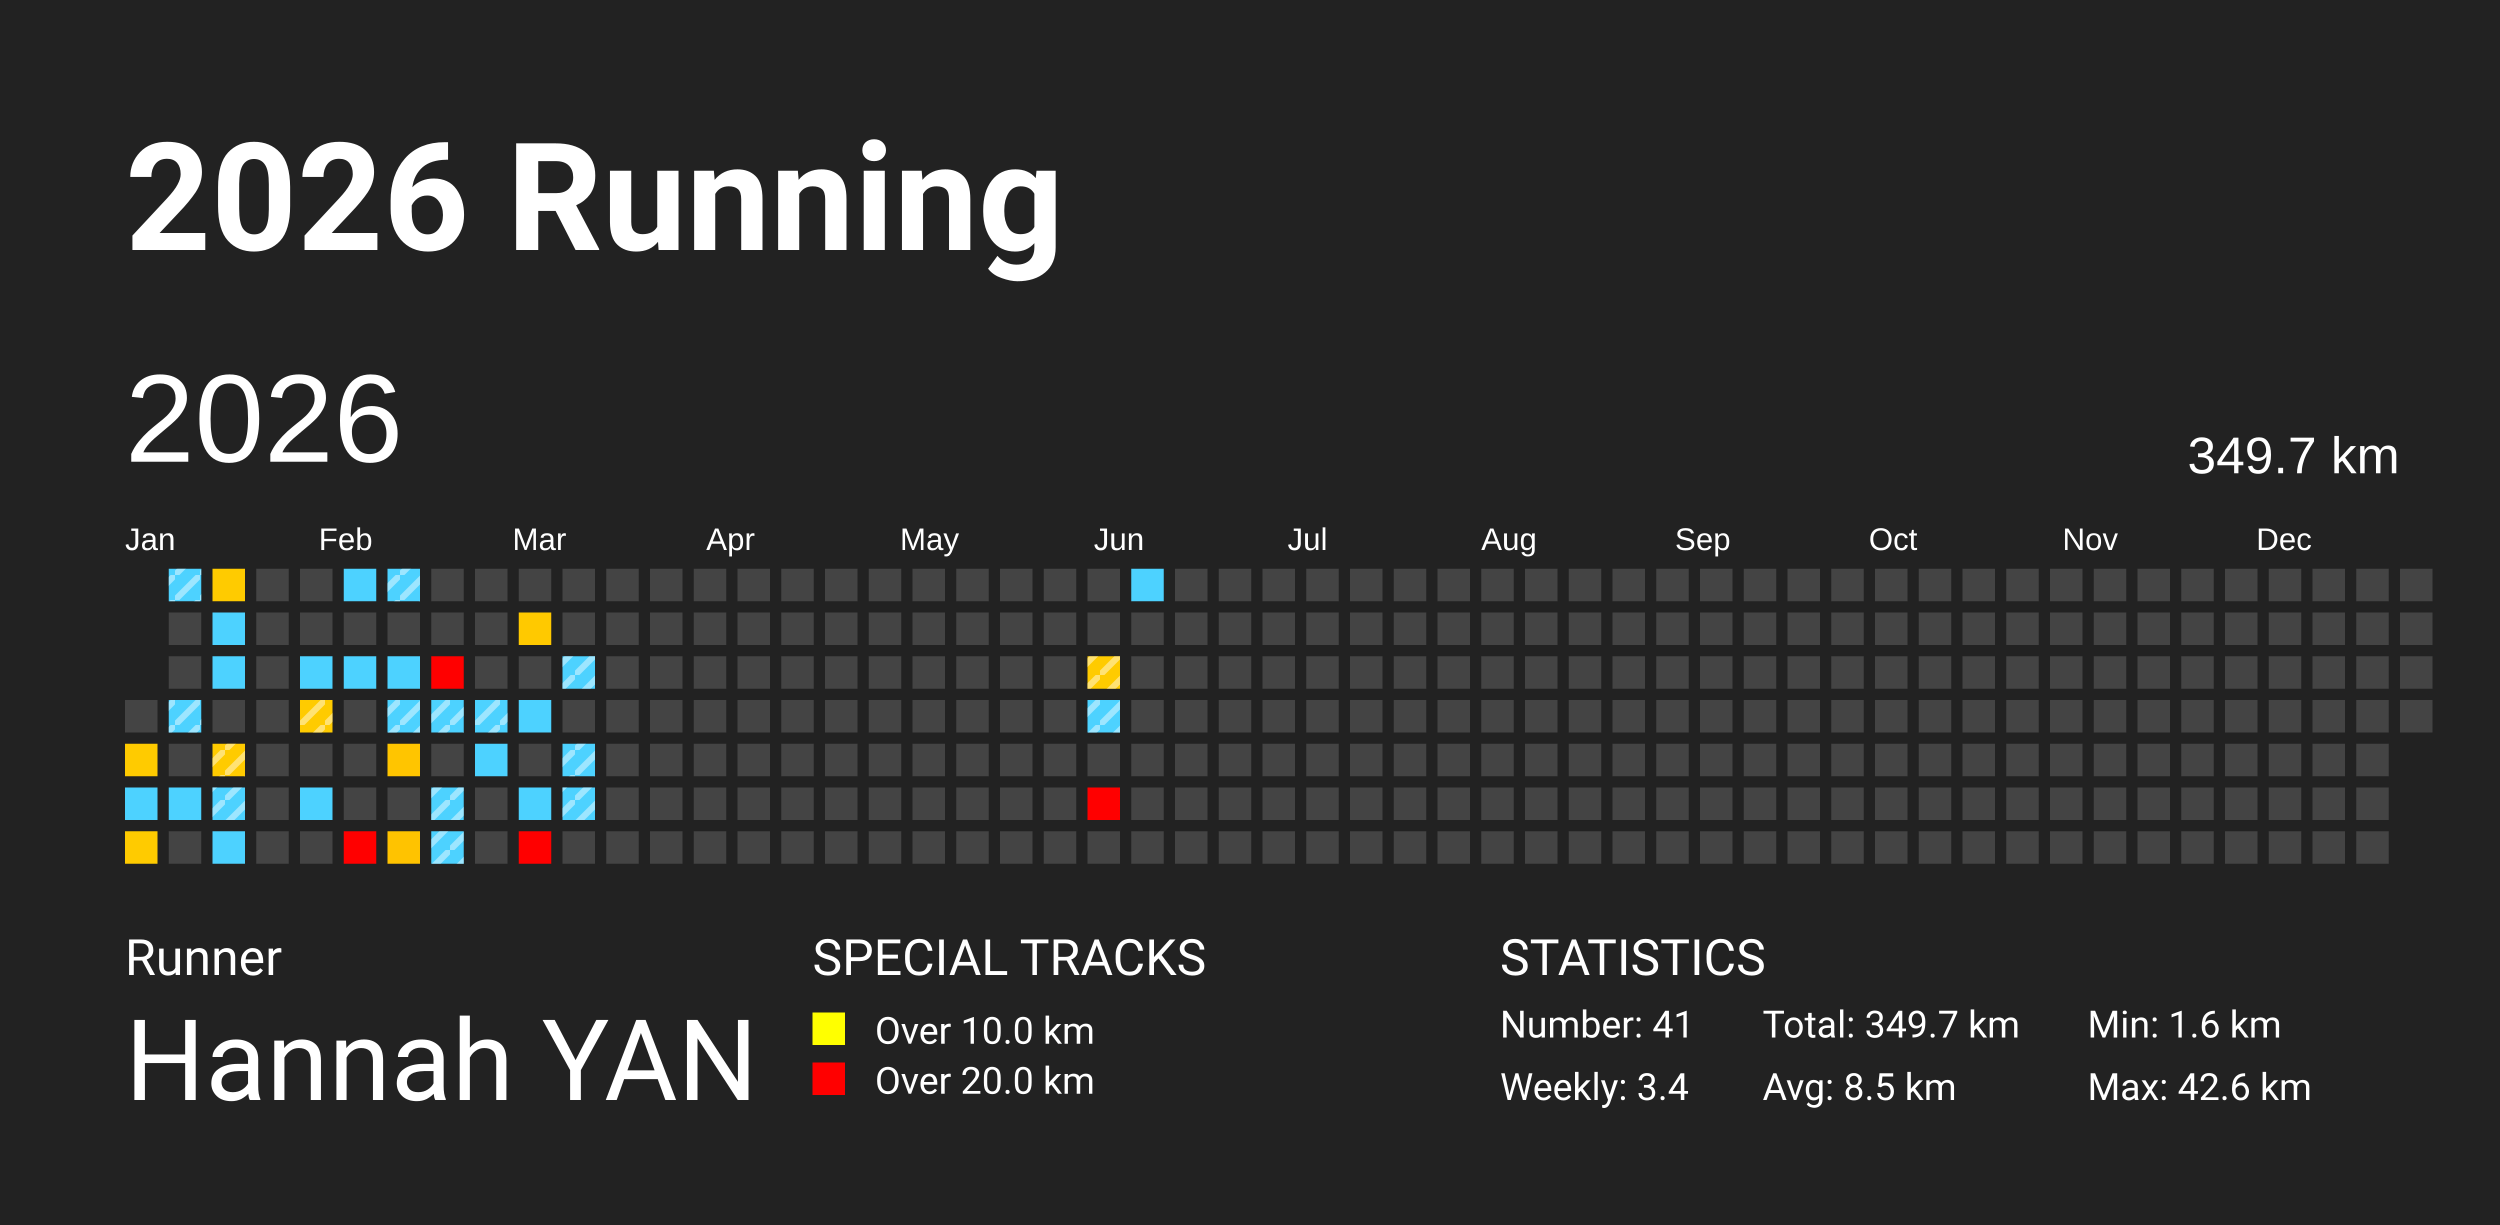
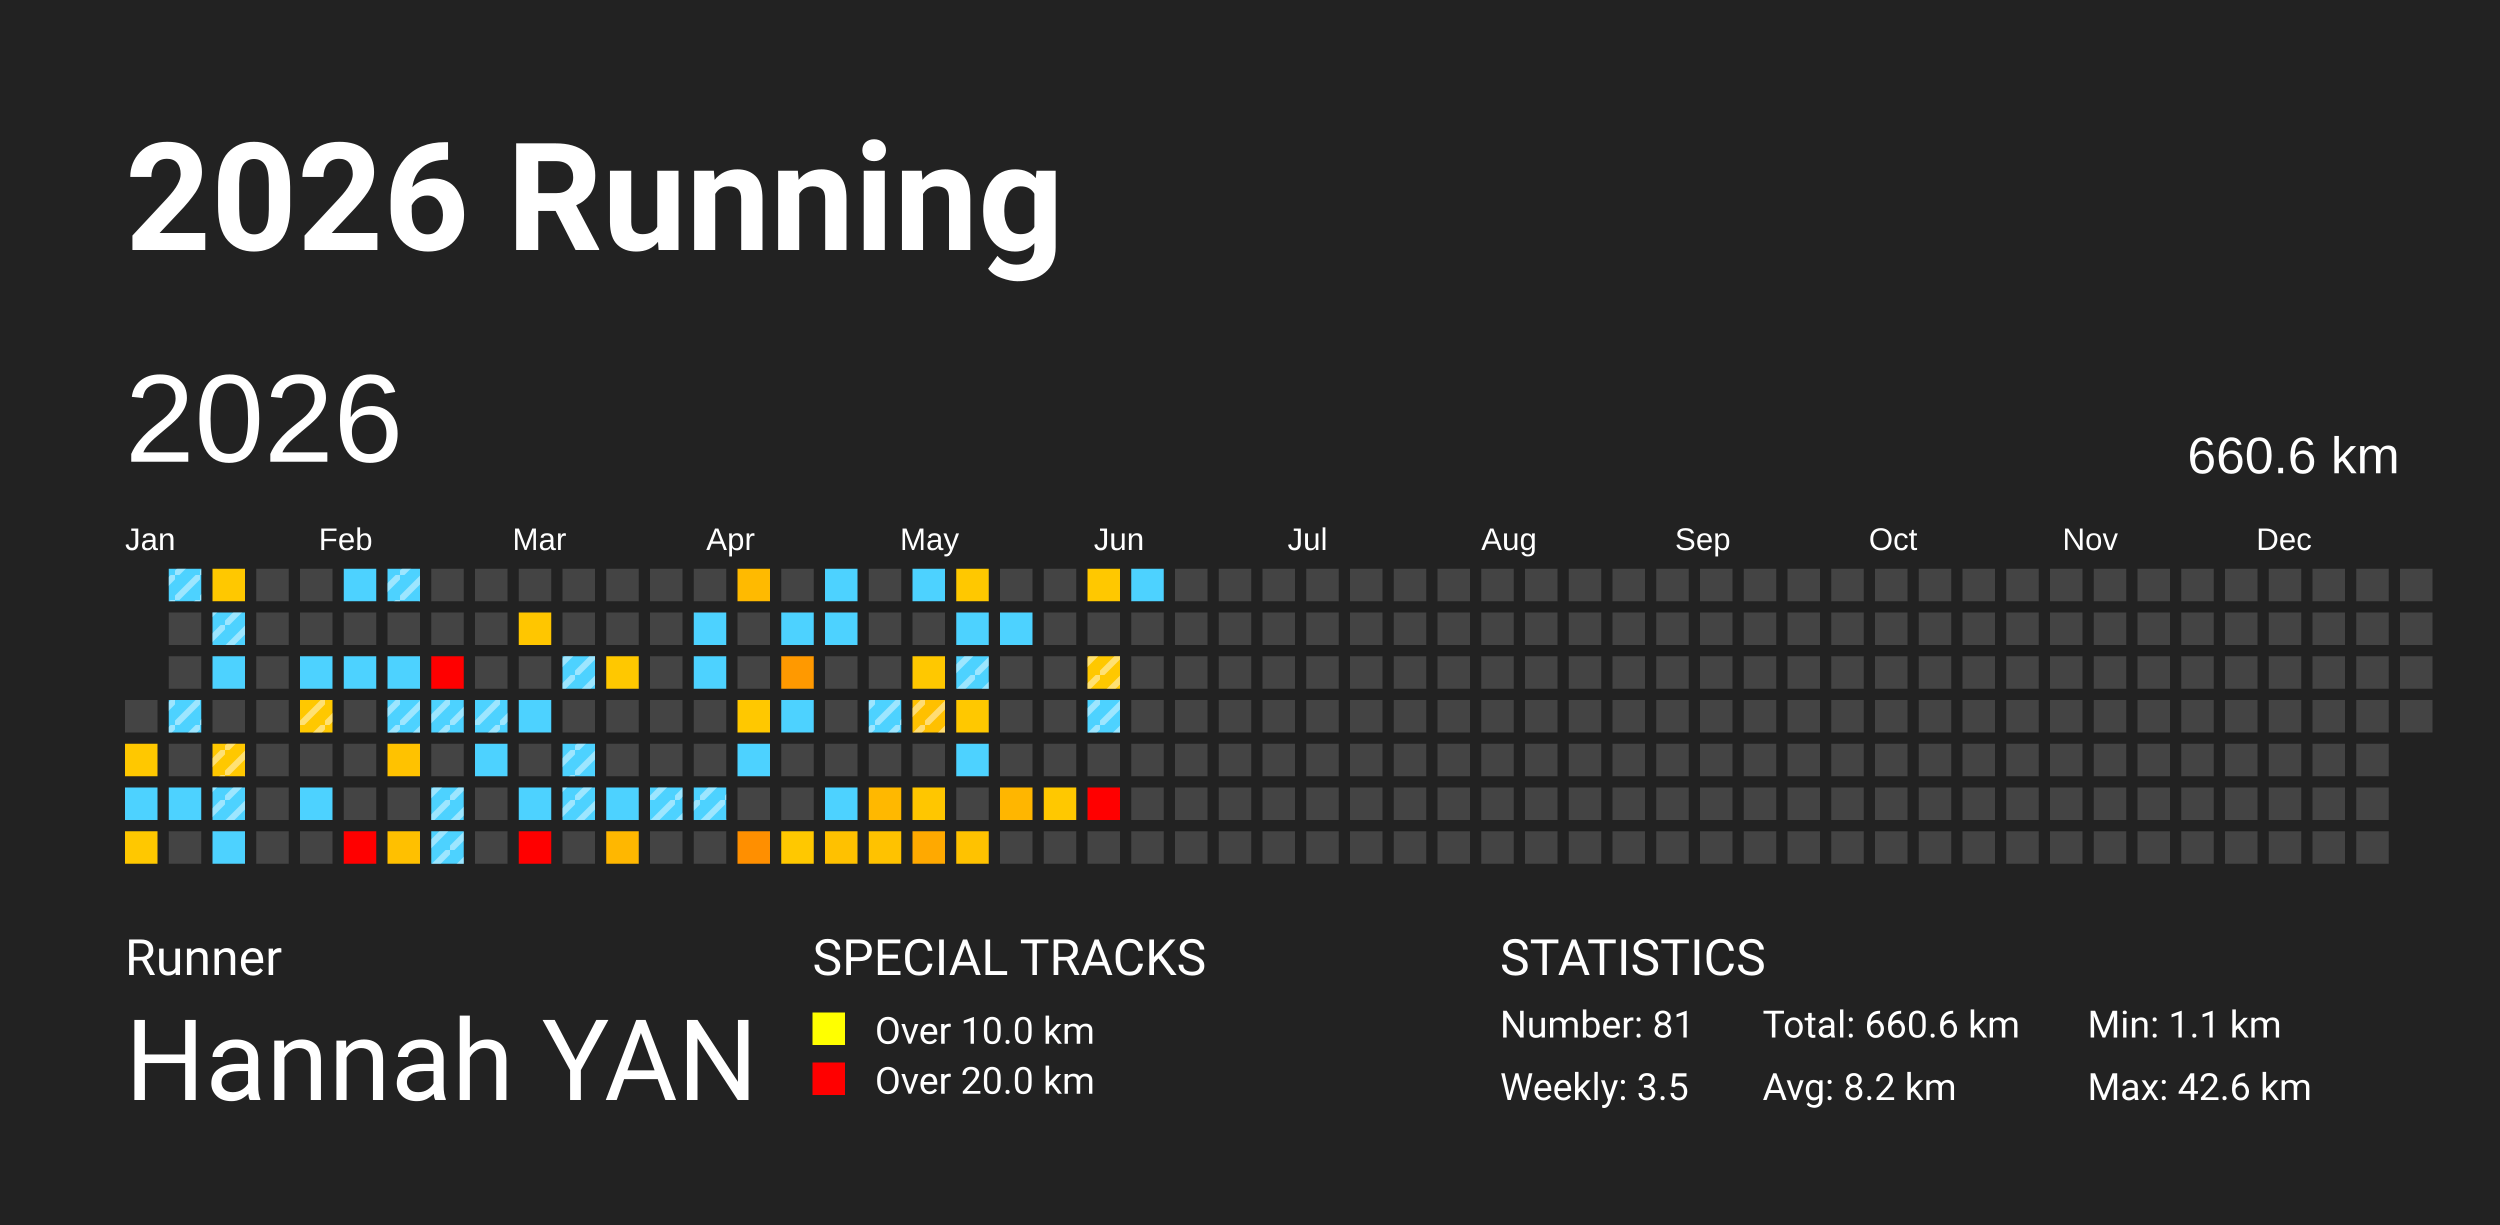
<svg xmlns="http://www.w3.org/2000/svg" baseProfile="full" height="98mm" version="1.1" viewBox="0,0,200,98" width="200mm">
  <defs>
    <pattern height="2" id="indoor-stripe" patternUnits="userSpaceOnUse" width="2">
      <line stroke="white" stroke-opacity="0.45" stroke-width="0.5" x1="0" x2="2" y1="2" y2="0" />
    </pattern>
  </defs>
  <rect fill="#222222" height="98" width="200" x="0" y="0" />
  <text fill="#FFFFFF" style="font-size:12px; font-family:-apple-system, BlinkMacSystemFont, 'Segoe UI', Roboto, 'Helvetica Neue', Arial, sans-serif; font-weight:bold;" x="10" y="20">2026 Running</text>
  <text fill="#FFFFFF" style="font-size:4px; font-family:-apple-system, BlinkMacSystemFont, 'Segoe UI', Roboto, 'Helvetica Neue', Arial, sans-serif;" x="10" y="78">Runner</text>
  <text fill="#FFFFFF" style="font-size:9px; font-family:-apple-system, BlinkMacSystemFont, 'Segoe UI', Roboto, 'Helvetica Neue', Arial, sans-serif;" x="10" y="88">Hannah YAN</text>
  <text fill="#FFFFFF" style="font-size:4px; font-family:-apple-system, BlinkMacSystemFont, 'Segoe UI', Roboto, 'Helvetica Neue', Arial, sans-serif;" x="65" y="78">SPECIAL TRACKS</text>
  <rect fill="yellow" height="2.6" width="2.6" x="65" y="81" />
  <text fill="#FFFFFF" style="font-size:3px; font-family:-apple-system, BlinkMacSystemFont, 'Segoe UI', Roboto, 'Helvetica Neue', Arial, sans-serif;" x="70" y="83.5">Over 10.0 km</text>
  <rect fill="red" height="2.6" width="2.6" x="65" y="85" />
  <text fill="#FFFFFF" style="font-size:3px; font-family:-apple-system, BlinkMacSystemFont, 'Segoe UI', Roboto, 'Helvetica Neue', Arial, sans-serif;" x="70" y="87.5">Over 20.0 km</text>
  <text fill="#FFFFFF" style="font-size:4px; font-family:-apple-system, BlinkMacSystemFont, 'Segoe UI', Roboto, 'Helvetica Neue', Arial, sans-serif;" x="120" y="78">STATISTICS</text>
-   <text fill="#FFFFFF" style="font-size:3px; font-family:-apple-system, BlinkMacSystemFont, 'Segoe UI', Roboto, 'Helvetica Neue', Arial, sans-serif;" x="120" y="83">Number: 41</text>
-   <text fill="#FFFFFF" style="font-size:3px; font-family:-apple-system, BlinkMacSystemFont, 'Segoe UI', Roboto, 'Helvetica Neue', Arial, sans-serif;" x="120" y="88">Weekly: 3.4</text>
-   <text fill="#FFFFFF" style="font-size:3px; font-family:-apple-system, BlinkMacSystemFont, 'Segoe UI', Roboto, 'Helvetica Neue', Arial, sans-serif;" x="141" y="83">Total: 349.7 km</text>
-   <text fill="#FFFFFF" style="font-size:3px; font-family:-apple-system, BlinkMacSystemFont, 'Segoe UI', Roboto, 'Helvetica Neue', Arial, sans-serif;" x="141" y="88">Avg: 8.5 km</text>
-   <text fill="#FFFFFF" style="font-size:3px; font-family:-apple-system, BlinkMacSystemFont, 'Segoe UI', Roboto, 'Helvetica Neue', Arial, sans-serif;" x="167" y="83">Min: 1.6 km</text>
+   <text fill="#FFFFFF" style="font-size:3px; font-family:-apple-system, BlinkMacSystemFont, 'Segoe UI', Roboto, 'Helvetica Neue', Arial, sans-serif;" x="120" y="83">Number: 81</text>
+   <text fill="#FFFFFF" style="font-size:3px; font-family:-apple-system, BlinkMacSystemFont, 'Segoe UI', Roboto, 'Helvetica Neue', Arial, sans-serif;" x="120" y="88">Weekly: 3.5</text>
+   <text fill="#FFFFFF" style="font-size:3px; font-family:-apple-system, BlinkMacSystemFont, 'Segoe UI', Roboto, 'Helvetica Neue', Arial, sans-serif;" x="141" y="83">Total: 660.6 km</text>
+   <text fill="#FFFFFF" style="font-size:3px; font-family:-apple-system, BlinkMacSystemFont, 'Segoe UI', Roboto, 'Helvetica Neue', Arial, sans-serif;" x="141" y="88">Avg: 8.2 km</text>
+   <text fill="#FFFFFF" style="font-size:3px; font-family:-apple-system, BlinkMacSystemFont, 'Segoe UI', Roboto, 'Helvetica Neue', Arial, sans-serif;" x="167" y="83">Min: 1.1 km</text>
  <text fill="#FFFFFF" style="font-size:3px; font-family:-apple-system, BlinkMacSystemFont, 'Segoe UI', Roboto, 'Helvetica Neue', Arial, sans-serif;" x="167" y="88">Max: 42.6 km</text>
  <text dominant-baseline="hanging" fill="#FFFFFF" style="font-size:10.0px; font-family:Arial;" x="10" y="30">2026</text>
-   <text dominant-baseline="hanging" fill="#FFFFFF" style="font-size:4.125px; font-family:Arial;" x="175" y="35">349.7 km</text>
+   <text dominant-baseline="hanging" fill="#FFFFFF" style="font-size:4.125px; font-family:Arial;" x="175" y="35">660.6 km</text>
  <text fill="#FFFFFF" style="font-size:2.5px; font-family:Arial" x="10.0" y="44">Jan</text>
  <text fill="#FFFFFF" style="font-size:2.5px; font-family:Arial" x="25.5" y="44">Feb</text>
  <text fill="#FFFFFF" style="font-size:2.5px; font-family:Arial" x="41.0" y="44">Mar</text>
  <text fill="#FFFFFF" style="font-size:2.5px; font-family:Arial" x="56.5" y="44">Apr</text>
  <text fill="#FFFFFF" style="font-size:2.5px; font-family:Arial" x="72.0" y="44">May</text>
  <text fill="#FFFFFF" style="font-size:2.5px; font-family:Arial" x="87.5" y="44">Jun</text>
  <text fill="#FFFFFF" style="font-size:2.5px; font-family:Arial" x="103.0" y="44">Jul</text>
  <text fill="#FFFFFF" style="font-size:2.5px; font-family:Arial" x="118.5" y="44">Aug</text>
  <text fill="#FFFFFF" style="font-size:2.5px; font-family:Arial" x="134.0" y="44">Sep</text>
  <text fill="#FFFFFF" style="font-size:2.5px; font-family:Arial" x="149.5" y="44">Oct</text>
  <text fill="#FFFFFF" style="font-size:2.5px; font-family:Arial" x="165.0" y="44">Nov</text>
  <text fill="#FFFFFF" style="font-size:2.5px; font-family:Arial" x="180.5" y="44">Dec</text>
  <rect fill="#444444" height="2.6" width="2.6" x="10.0" y="56.0" />
-   <rect fill="#ffcb00" height="2.6" width="2.6" x="10.0" y="59.5" />
+   <rect fill="#ffc800" height="2.6" width="2.6" x="10.0" y="59.5" />
  <rect fill="#4dd2ff" height="2.6" width="2.6" x="10.0" y="63.0" />
-   <rect fill="#ffcb00" height="2.6" width="2.6" x="10.0" y="66.5" />
+   <rect fill="#ffc800" height="2.6" width="2.6" x="10.0" y="66.5" />
  <rect fill="#4dd2ff" height="2.6" width="2.6" x="13.5" y="45.5" />
  <rect fill="url(#indoor-stripe)" height="2.6" style="pointer-events: none;" width="2.6" x="13.5" y="45.5" />
  <rect fill="#444444" height="2.6" width="2.6" x="13.5" y="49.0" />
  <rect fill="#444444" height="2.6" width="2.6" x="13.5" y="52.5" />
  <rect fill="#4dd2ff" height="2.6" width="2.6" x="13.5" y="56.0" />
  <rect fill="url(#indoor-stripe)" height="2.6" style="pointer-events: none;" width="2.6" x="13.5" y="56.0" />
  <rect fill="#444444" height="2.6" width="2.6" x="13.5" y="59.5" />
  <rect fill="#4dd2ff" height="2.6" width="2.6" x="13.5" y="63.0" />
  <rect fill="#444444" height="2.6" width="2.6" x="13.5" y="66.5" />
-   <rect fill="#ffcb00" height="2.6" width="2.6" x="17.0" y="45.5" />
+   <rect fill="#ffc800" height="2.6" width="2.6" x="17.0" y="45.5" />
  <rect fill="#4dd2ff" height="2.6" width="2.6" x="17.0" y="49.0" />
+   <rect fill="url(#indoor-stripe)" height="2.6" style="pointer-events: none;" width="2.6" x="17.0" y="49.0" />
  <rect fill="#4dd2ff" height="2.6" width="2.6" x="17.0" y="52.5" />
  <rect fill="#444444" height="2.6" width="2.6" x="17.0" y="56.0" />
-   <rect fill="#ffcb00" height="2.6" width="2.6" x="17.0" y="59.5" />
+   <rect fill="#ffc800" height="2.6" width="2.6" x="17.0" y="59.5" />
  <rect fill="url(#indoor-stripe)" height="2.6" style="pointer-events: none;" width="2.6" x="17.0" y="59.5" />
  <rect fill="#4dd2ff" height="2.6" width="2.6" x="17.0" y="63.0" />
  <rect fill="url(#indoor-stripe)" height="2.6" style="pointer-events: none;" width="2.6" x="17.0" y="63.0" />
  <rect fill="#4dd2ff" height="2.6" width="2.6" x="17.0" y="66.5" />
  <rect fill="#444444" height="2.6" width="2.6" x="20.5" y="45.5" />
  <rect fill="#444444" height="2.6" width="2.6" x="20.5" y="49.0" />
  <rect fill="#444444" height="2.6" width="2.6" x="20.5" y="52.5" />
  <rect fill="#444444" height="2.6" width="2.6" x="20.5" y="56.0" />
  <rect fill="#444444" height="2.6" width="2.6" x="20.5" y="59.5" />
  <rect fill="#444444" height="2.6" width="2.6" x="20.5" y="63.0" />
  <rect fill="#444444" height="2.6" width="2.6" x="20.5" y="66.5" />
  <rect fill="#444444" height="2.6" width="2.6" x="24.0" y="45.5" />
  <rect fill="#444444" height="2.6" width="2.6" x="24.0" y="49.0" />
  <rect fill="#4dd2ff" height="2.6" width="2.6" x="24.0" y="52.5" />
-   <rect fill="#ffcb00" height="2.6" width="2.6" x="24.0" y="56.0" />
+   <rect fill="#ffc800" height="2.6" width="2.6" x="24.0" y="56.0" />
  <rect fill="url(#indoor-stripe)" height="2.6" style="pointer-events: none;" width="2.6" x="24.0" y="56.0" />
  <rect fill="#444444" height="2.6" width="2.6" x="24.0" y="59.5" />
  <rect fill="#4dd2ff" height="2.6" width="2.6" x="24.0" y="63.0" />
  <rect fill="#444444" height="2.6" width="2.6" x="24.0" y="66.5" />
  <rect fill="#4dd2ff" height="2.6" width="2.6" x="27.5" y="45.5" />
  <rect fill="#444444" height="2.6" width="2.6" x="27.5" y="49.0" />
  <rect fill="#4dd2ff" height="2.6" width="2.6" x="27.5" y="52.5" />
  <rect fill="#444444" height="2.6" width="2.6" x="27.5" y="56.0" />
  <rect fill="#444444" height="2.6" width="2.6" x="27.5" y="59.5" />
  <rect fill="#444444" height="2.6" width="2.6" x="27.5" y="63.0" />
  <rect fill="red" height="2.6" width="2.6" x="27.5" y="66.5" />
  <rect fill="#4dd2ff" height="2.6" width="2.6" x="31.0" y="45.5" />
  <rect fill="url(#indoor-stripe)" height="2.6" style="pointer-events: none;" width="2.6" x="31.0" y="45.5" />
  <rect fill="#444444" height="2.6" width="2.6" x="31.0" y="49.0" />
  <rect fill="#4dd2ff" height="2.6" width="2.6" x="31.0" y="52.5" />
  <rect fill="#4dd2ff" height="2.6" width="2.6" x="31.0" y="56.0" />
  <rect fill="url(#indoor-stripe)" height="2.6" style="pointer-events: none;" width="2.6" x="31.0" y="56.0" />
-   <rect fill="#ffc500" height="2.6" width="2.6" x="31.0" y="59.5" />
+   <rect fill="#ffc200" height="2.6" width="2.6" x="31.0" y="59.5" />
  <rect fill="#444444" height="2.6" width="2.6" x="31.0" y="63.0" />
-   <rect fill="#ffc300" height="2.6" width="2.6" x="31.0" y="66.5" />
+   <rect fill="#ffc000" height="2.6" width="2.6" x="31.0" y="66.5" />
  <rect fill="#444444" height="2.6" width="2.6" x="34.5" y="45.5" />
  <rect fill="#444444" height="2.6" width="2.6" x="34.5" y="49.0" />
  <rect fill="red" height="2.6" width="2.6" x="34.5" y="52.5" />
  <rect fill="#4dd2ff" height="2.6" width="2.6" x="34.5" y="56.0" />
  <rect fill="url(#indoor-stripe)" height="2.6" style="pointer-events: none;" width="2.6" x="34.5" y="56.0" />
  <rect fill="#444444" height="2.6" width="2.6" x="34.5" y="59.5" />
  <rect fill="#4dd2ff" height="2.6" width="2.6" x="34.5" y="63.0" />
  <rect fill="url(#indoor-stripe)" height="2.6" style="pointer-events: none;" width="2.6" x="34.5" y="63.0" />
  <rect fill="#4dd2ff" height="2.6" width="2.6" x="34.5" y="66.5" />
  <rect fill="url(#indoor-stripe)" height="2.6" style="pointer-events: none;" width="2.6" x="34.5" y="66.5" />
  <rect fill="#444444" height="2.6" width="2.6" x="38.0" y="45.5" />
  <rect fill="#444444" height="2.6" width="2.6" x="38.0" y="49.0" />
  <rect fill="#444444" height="2.6" width="2.6" x="38.0" y="52.5" />
  <rect fill="#4dd2ff" height="2.6" width="2.6" x="38.0" y="56.0" />
  <rect fill="url(#indoor-stripe)" height="2.6" style="pointer-events: none;" width="2.6" x="38.0" y="56.0" />
  <rect fill="#4dd2ff" height="2.6" width="2.6" x="38.0" y="59.5" />
  <rect fill="#444444" height="2.6" width="2.6" x="38.0" y="63.0" />
  <rect fill="#444444" height="2.6" width="2.6" x="38.0" y="66.5" />
  <rect fill="#444444" height="2.6" width="2.6" x="41.5" y="45.5" />
-   <rect fill="#ffc900" height="2.6" width="2.6" x="41.5" y="49.0" />
+   <rect fill="#ffc600" height="2.6" width="2.6" x="41.5" y="49.0" />
  <rect fill="#444444" height="2.6" width="2.6" x="41.5" y="52.5" />
  <rect fill="#4dd2ff" height="2.6" width="2.6" x="41.5" y="56.0" />
  <rect fill="#444444" height="2.6" width="2.6" x="41.5" y="59.5" />
  <rect fill="#4dd2ff" height="2.6" width="2.6" x="41.5" y="63.0" />
  <rect fill="red" height="2.6" width="2.6" x="41.5" y="66.5" />
  <rect fill="#444444" height="2.6" width="2.6" x="45.0" y="45.5" />
  <rect fill="#444444" height="2.6" width="2.6" x="45.0" y="49.0" />
  <rect fill="#4dd2ff" height="2.6" width="2.6" x="45.0" y="52.5" />
  <rect fill="url(#indoor-stripe)" height="2.6" style="pointer-events: none;" width="2.6" x="45.0" y="52.5" />
  <rect fill="#444444" height="2.6" width="2.6" x="45.0" y="56.0" />
  <rect fill="#4dd2ff" height="2.6" width="2.6" x="45.0" y="59.5" />
  <rect fill="url(#indoor-stripe)" height="2.6" style="pointer-events: none;" width="2.6" x="45.0" y="59.5" />
  <rect fill="#4dd2ff" height="2.6" width="2.6" x="45.0" y="63.0" />
  <rect fill="url(#indoor-stripe)" height="2.6" style="pointer-events: none;" width="2.6" x="45.0" y="63.0" />
  <rect fill="#444444" height="2.6" width="2.6" x="45.0" y="66.5" />
  <rect fill="#444444" height="2.6" width="2.6" x="48.5" y="45.5" />
  <rect fill="#444444" height="2.6" width="2.6" x="48.5" y="49.0" />
-   <rect fill="#444444" height="2.6" width="2.6" x="48.5" y="52.5" />
+   <rect fill="#ffc800" height="2.6" width="2.6" x="48.5" y="52.5" />
  <rect fill="#444444" height="2.6" width="2.6" x="48.5" y="56.0" />
  <rect fill="#444444" height="2.6" width="2.6" x="48.5" y="59.5" />
-   <rect fill="#444444" height="2.6" width="2.6" x="48.5" y="63.0" />
-   <rect fill="#444444" height="2.6" width="2.6" x="48.5" y="66.5" />
+   <rect fill="#4dd2ff" height="2.6" width="2.6" x="48.5" y="63.0" />
+   <rect fill="#ffb700" height="2.6" width="2.6" x="48.5" y="66.5" />
  <rect fill="#444444" height="2.6" width="2.6" x="52.0" y="45.5" />
  <rect fill="#444444" height="2.6" width="2.6" x="52.0" y="49.0" />
  <rect fill="#444444" height="2.6" width="2.6" x="52.0" y="52.5" />
  <rect fill="#444444" height="2.6" width="2.6" x="52.0" y="56.0" />
  <rect fill="#444444" height="2.6" width="2.6" x="52.0" y="59.5" />
-   <rect fill="#444444" height="2.6" width="2.6" x="52.0" y="63.0" />
+   <rect fill="#4dd2ff" height="2.6" width="2.6" x="52.0" y="63.0" />
+   <rect fill="url(#indoor-stripe)" height="2.6" style="pointer-events: none;" width="2.6" x="52.0" y="63.0" />
  <rect fill="#444444" height="2.6" width="2.6" x="52.0" y="66.5" />
  <rect fill="#444444" height="2.6" width="2.6" x="55.5" y="45.5" />
-   <rect fill="#444444" height="2.6" width="2.6" x="55.5" y="49.0" />
-   <rect fill="#444444" height="2.6" width="2.6" x="55.5" y="52.5" />
+   <rect fill="#4dd2ff" height="2.6" width="2.6" x="55.5" y="49.0" />
+   <rect fill="#4dd2ff" height="2.6" width="2.6" x="55.5" y="52.5" />
  <rect fill="#444444" height="2.6" width="2.6" x="55.5" y="56.0" />
  <rect fill="#444444" height="2.6" width="2.6" x="55.5" y="59.5" />
-   <rect fill="#444444" height="2.6" width="2.6" x="55.5" y="63.0" />
+   <rect fill="#4dd2ff" height="2.6" width="2.6" x="55.5" y="63.0" />
+   <rect fill="url(#indoor-stripe)" height="2.6" style="pointer-events: none;" width="2.6" x="55.5" y="63.0" />
  <rect fill="#444444" height="2.6" width="2.6" x="55.5" y="66.5" />
-   <rect fill="#444444" height="2.6" width="2.6" x="59.0" y="45.5" />
+   <rect fill="#ffba00" height="2.6" width="2.6" x="59.0" y="45.5" />
  <rect fill="#444444" height="2.6" width="2.6" x="59.0" y="49.0" />
  <rect fill="#444444" height="2.6" width="2.6" x="59.0" y="52.5" />
-   <rect fill="#444444" height="2.6" width="2.6" x="59.0" y="56.0" />
-   <rect fill="#444444" height="2.6" width="2.6" x="59.0" y="59.5" />
+   <rect fill="#ffc800" height="2.6" width="2.6" x="59.0" y="56.0" />
+   <rect fill="#4dd2ff" height="2.6" width="2.6" x="59.0" y="59.5" />
  <rect fill="#444444" height="2.6" width="2.6" x="59.0" y="63.0" />
-   <rect fill="#444444" height="2.6" width="2.6" x="59.0" y="66.5" />
+   <rect fill="#ff8f00" height="2.6" width="2.6" x="59.0" y="66.5" />
  <rect fill="#444444" height="2.6" width="2.6" x="62.5" y="45.5" />
-   <rect fill="#444444" height="2.6" width="2.6" x="62.5" y="49.0" />
-   <rect fill="#444444" height="2.6" width="2.6" x="62.5" y="52.5" />
-   <rect fill="#444444" height="2.6" width="2.6" x="62.5" y="56.0" />
+   <rect fill="#4dd2ff" height="2.6" width="2.6" x="62.5" y="49.0" />
+   <rect fill="#ff9900" height="2.6" width="2.6" x="62.5" y="52.5" />
+   <rect fill="#4dd2ff" height="2.6" width="2.6" x="62.5" y="56.0" />
  <rect fill="#444444" height="2.6" width="2.6" x="62.5" y="59.5" />
  <rect fill="#444444" height="2.6" width="2.6" x="62.5" y="63.0" />
-   <rect fill="#444444" height="2.6" width="2.6" x="62.5" y="66.5" />
-   <rect fill="#444444" height="2.6" width="2.6" x="66.0" y="45.5" />
-   <rect fill="#444444" height="2.6" width="2.6" x="66.0" y="49.0" />
+   <rect fill="#ffc800" height="2.6" width="2.6" x="62.5" y="66.5" />
+   <rect fill="#4dd2ff" height="2.6" width="2.6" x="66.0" y="45.5" />
+   <rect fill="#4dd2ff" height="2.6" width="2.6" x="66.0" y="49.0" />
  <rect fill="#444444" height="2.6" width="2.6" x="66.0" y="52.5" />
  <rect fill="#444444" height="2.6" width="2.6" x="66.0" y="56.0" />
  <rect fill="#444444" height="2.6" width="2.6" x="66.0" y="59.5" />
-   <rect fill="#444444" height="2.6" width="2.6" x="66.0" y="63.0" />
-   <rect fill="#444444" height="2.6" width="2.6" x="66.0" y="66.5" />
+   <rect fill="#4dd2ff" height="2.6" width="2.6" x="66.0" y="63.0" />
+   <rect fill="#ffc100" height="2.6" width="2.6" x="66.0" y="66.5" />
  <rect fill="#444444" height="2.6" width="2.6" x="69.5" y="45.5" />
  <rect fill="#444444" height="2.6" width="2.6" x="69.5" y="49.0" />
  <rect fill="#444444" height="2.6" width="2.6" x="69.5" y="52.5" />
-   <rect fill="#444444" height="2.6" width="2.6" x="69.5" y="56.0" />
+   <rect fill="#4dd2ff" height="2.6" width="2.6" x="69.5" y="56.0" />
+   <rect fill="url(#indoor-stripe)" height="2.6" style="pointer-events: none;" width="2.6" x="69.5" y="56.0" />
  <rect fill="#444444" height="2.6" width="2.6" x="69.5" y="59.5" />
-   <rect fill="#444444" height="2.6" width="2.6" x="69.5" y="63.0" />
-   <rect fill="#444444" height="2.6" width="2.6" x="69.5" y="66.5" />
-   <rect fill="#444444" height="2.6" width="2.6" x="73.0" y="45.5" />
+   <rect fill="#ffb800" height="2.6" width="2.6" x="69.5" y="63.0" />
+   <rect fill="#ffc200" height="2.6" width="2.6" x="69.5" y="66.5" />
+   <rect fill="#4dd2ff" height="2.6" width="2.6" x="73.0" y="45.5" />
  <rect fill="#444444" height="2.6" width="2.6" x="73.0" y="49.0" />
-   <rect fill="#444444" height="2.6" width="2.6" x="73.0" y="52.5" />
-   <rect fill="#444444" height="2.6" width="2.6" x="73.0" y="56.0" />
+   <rect fill="#ffc800" height="2.6" width="2.6" x="73.0" y="52.5" />
+   <rect fill="#ffc000" height="2.6" width="2.6" x="73.0" y="56.0" />
+   <rect fill="url(#indoor-stripe)" height="2.6" style="pointer-events: none;" width="2.6" x="73.0" y="56.0" />
  <rect fill="#444444" height="2.6" width="2.6" x="73.0" y="59.5" />
-   <rect fill="#444444" height="2.6" width="2.6" x="73.0" y="63.0" />
-   <rect fill="#444444" height="2.6" width="2.6" x="73.0" y="66.5" />
-   <rect fill="#444444" height="2.6" width="2.6" x="76.5" y="45.5" />
-   <rect fill="#444444" height="2.6" width="2.6" x="76.5" y="49.0" />
-   <rect fill="#444444" height="2.6" width="2.6" x="76.5" y="52.5" />
-   <rect fill="#444444" height="2.6" width="2.6" x="76.5" y="56.0" />
-   <rect fill="#444444" height="2.6" width="2.6" x="76.5" y="59.5" />
+   <rect fill="#ffc600" height="2.6" width="2.6" x="73.0" y="63.0" />
+   <rect fill="#ffa900" height="2.6" width="2.6" x="73.0" y="66.5" />
+   <rect fill="#ffc800" height="2.6" width="2.6" x="76.5" y="45.5" />
+   <rect fill="#4dd2ff" height="2.6" width="2.6" x="76.5" y="49.0" />
+   <rect fill="#4dd2ff" height="2.6" width="2.6" x="76.5" y="52.5" />
+   <rect fill="url(#indoor-stripe)" height="2.6" style="pointer-events: none;" width="2.6" x="76.5" y="52.5" />
+   <rect fill="#ffc800" height="2.6" width="2.6" x="76.5" y="56.0" />
+   <rect fill="#4dd2ff" height="2.6" width="2.6" x="76.5" y="59.5" />
  <rect fill="#444444" height="2.6" width="2.6" x="76.5" y="63.0" />
-   <rect fill="#444444" height="2.6" width="2.6" x="76.5" y="66.5" />
+   <rect fill="#ffc200" height="2.6" width="2.6" x="76.5" y="66.5" />
  <rect fill="#444444" height="2.6" width="2.6" x="80.0" y="45.5" />
-   <rect fill="#444444" height="2.6" width="2.6" x="80.0" y="49.0" />
+   <rect fill="#4dd2ff" height="2.6" width="2.6" x="80.0" y="49.0" />
  <rect fill="#444444" height="2.6" width="2.6" x="80.0" y="52.5" />
  <rect fill="#444444" height="2.6" width="2.6" x="80.0" y="56.0" />
  <rect fill="#444444" height="2.6" width="2.6" x="80.0" y="59.5" />
-   <rect fill="#444444" height="2.6" width="2.6" x="80.0" y="63.0" />
+   <rect fill="#ffb600" height="2.6" width="2.6" x="80.0" y="63.0" />
  <rect fill="#444444" height="2.6" width="2.6" x="80.0" y="66.5" />
  <rect fill="#444444" height="2.6" width="2.6" x="83.5" y="45.5" />
  <rect fill="#444444" height="2.6" width="2.6" x="83.5" y="49.0" />
  <rect fill="#444444" height="2.6" width="2.6" x="83.5" y="52.5" />
  <rect fill="#444444" height="2.6" width="2.6" x="83.5" y="56.0" />
  <rect fill="#444444" height="2.6" width="2.6" x="83.5" y="59.5" />
-   <rect fill="#444444" height="2.6" width="2.6" x="83.5" y="63.0" />
+   <rect fill="#ffc800" height="2.6" width="2.6" x="83.5" y="63.0" />
  <rect fill="#444444" height="2.6" width="2.6" x="83.5" y="66.5" />
-   <rect fill="#444444" height="2.6" width="2.6" x="87.0" y="45.5" />
+   <rect fill="#ffc800" height="2.6" width="2.6" x="87.0" y="45.5" />
  <rect fill="#444444" height="2.6" width="2.6" x="87.0" y="49.0" />
-   <rect fill="#ffcb00" height="2.6" width="2.6" x="87.0" y="52.5" />
+   <rect fill="#ffc800" height="2.6" width="2.6" x="87.0" y="52.5" />
  <rect fill="url(#indoor-stripe)" height="2.6" style="pointer-events: none;" width="2.6" x="87.0" y="52.5" />
  <rect fill="#4dd2ff" height="2.6" width="2.6" x="87.0" y="56.0" />
  <rect fill="url(#indoor-stripe)" height="2.6" style="pointer-events: none;" width="2.6" x="87.0" y="56.0" />
  <rect fill="#444444" height="2.6" width="2.6" x="87.0" y="59.5" />
  <rect fill="red" height="2.6" width="2.6" x="87.0" y="63.0" />
  <rect fill="#444444" height="2.6" width="2.6" x="87.0" y="66.5" />
  <rect fill="#4dd2ff" height="2.6" width="2.6" x="90.5" y="45.5" />
  <rect fill="#444444" height="2.6" width="2.6" x="90.5" y="49.0" />
  <rect fill="#444444" height="2.6" width="2.6" x="90.5" y="52.5" />
  <rect fill="#444444" height="2.6" width="2.6" x="90.5" y="56.0" />
  <rect fill="#444444" height="2.6" width="2.6" x="90.5" y="59.5" />
  <rect fill="#444444" height="2.6" width="2.6" x="90.5" y="63.0" />
  <rect fill="#444444" height="2.6" width="2.6" x="90.5" y="66.5" />
  <rect fill="#444444" height="2.6" width="2.6" x="94.0" y="45.5" />
  <rect fill="#444444" height="2.6" width="2.6" x="94.0" y="49.0" />
  <rect fill="#444444" height="2.6" width="2.6" x="94.0" y="52.5" />
  <rect fill="#444444" height="2.6" width="2.6" x="94.0" y="56.0" />
  <rect fill="#444444" height="2.6" width="2.6" x="94.0" y="59.5" />
  <rect fill="#444444" height="2.6" width="2.6" x="94.0" y="63.0" />
  <rect fill="#444444" height="2.6" width="2.6" x="94.0" y="66.5" />
  <rect fill="#444444" height="2.6" width="2.6" x="97.5" y="45.5" />
  <rect fill="#444444" height="2.6" width="2.6" x="97.5" y="49.0" />
  <rect fill="#444444" height="2.6" width="2.6" x="97.5" y="52.5" />
  <rect fill="#444444" height="2.6" width="2.6" x="97.5" y="56.0" />
  <rect fill="#444444" height="2.6" width="2.6" x="97.5" y="59.5" />
  <rect fill="#444444" height="2.6" width="2.6" x="97.5" y="63.0" />
  <rect fill="#444444" height="2.6" width="2.6" x="97.5" y="66.5" />
  <rect fill="#444444" height="2.6" width="2.6" x="101.0" y="45.5" />
  <rect fill="#444444" height="2.6" width="2.6" x="101.0" y="49.0" />
  <rect fill="#444444" height="2.6" width="2.6" x="101.0" y="52.5" />
  <rect fill="#444444" height="2.6" width="2.6" x="101.0" y="56.0" />
  <rect fill="#444444" height="2.6" width="2.6" x="101.0" y="59.5" />
  <rect fill="#444444" height="2.6" width="2.6" x="101.0" y="63.0" />
  <rect fill="#444444" height="2.6" width="2.6" x="101.0" y="66.5" />
  <rect fill="#444444" height="2.6" width="2.6" x="104.5" y="45.5" />
  <rect fill="#444444" height="2.6" width="2.6" x="104.5" y="49.0" />
  <rect fill="#444444" height="2.6" width="2.6" x="104.5" y="52.5" />
  <rect fill="#444444" height="2.6" width="2.6" x="104.5" y="56.0" />
  <rect fill="#444444" height="2.6" width="2.6" x="104.5" y="59.5" />
  <rect fill="#444444" height="2.6" width="2.6" x="104.5" y="63.0" />
  <rect fill="#444444" height="2.6" width="2.6" x="104.5" y="66.5" />
  <rect fill="#444444" height="2.6" width="2.6" x="108.0" y="45.5" />
  <rect fill="#444444" height="2.6" width="2.6" x="108.0" y="49.0" />
  <rect fill="#444444" height="2.6" width="2.6" x="108.0" y="52.5" />
  <rect fill="#444444" height="2.6" width="2.6" x="108.0" y="56.0" />
  <rect fill="#444444" height="2.6" width="2.6" x="108.0" y="59.5" />
  <rect fill="#444444" height="2.6" width="2.6" x="108.0" y="63.0" />
  <rect fill="#444444" height="2.6" width="2.6" x="108.0" y="66.5" />
  <rect fill="#444444" height="2.6" width="2.6" x="111.5" y="45.5" />
  <rect fill="#444444" height="2.6" width="2.6" x="111.5" y="49.0" />
  <rect fill="#444444" height="2.6" width="2.6" x="111.5" y="52.5" />
  <rect fill="#444444" height="2.6" width="2.6" x="111.5" y="56.0" />
  <rect fill="#444444" height="2.6" width="2.6" x="111.5" y="59.5" />
  <rect fill="#444444" height="2.6" width="2.6" x="111.5" y="63.0" />
  <rect fill="#444444" height="2.6" width="2.6" x="111.5" y="66.5" />
  <rect fill="#444444" height="2.6" width="2.6" x="115.0" y="45.5" />
  <rect fill="#444444" height="2.6" width="2.6" x="115.0" y="49.0" />
  <rect fill="#444444" height="2.6" width="2.6" x="115.0" y="52.5" />
  <rect fill="#444444" height="2.6" width="2.6" x="115.0" y="56.0" />
  <rect fill="#444444" height="2.6" width="2.6" x="115.0" y="59.5" />
  <rect fill="#444444" height="2.6" width="2.6" x="115.0" y="63.0" />
  <rect fill="#444444" height="2.6" width="2.6" x="115.0" y="66.5" />
  <rect fill="#444444" height="2.6" width="2.6" x="118.5" y="45.5" />
  <rect fill="#444444" height="2.6" width="2.6" x="118.5" y="49.0" />
  <rect fill="#444444" height="2.6" width="2.6" x="118.5" y="52.5" />
  <rect fill="#444444" height="2.6" width="2.6" x="118.5" y="56.0" />
  <rect fill="#444444" height="2.6" width="2.6" x="118.5" y="59.5" />
  <rect fill="#444444" height="2.6" width="2.6" x="118.5" y="63.0" />
  <rect fill="#444444" height="2.6" width="2.6" x="118.5" y="66.5" />
  <rect fill="#444444" height="2.6" width="2.6" x="122.0" y="45.5" />
  <rect fill="#444444" height="2.6" width="2.6" x="122.0" y="49.0" />
  <rect fill="#444444" height="2.6" width="2.6" x="122.0" y="52.5" />
  <rect fill="#444444" height="2.6" width="2.6" x="122.0" y="56.0" />
  <rect fill="#444444" height="2.6" width="2.6" x="122.0" y="59.5" />
  <rect fill="#444444" height="2.6" width="2.6" x="122.0" y="63.0" />
  <rect fill="#444444" height="2.6" width="2.6" x="122.0" y="66.5" />
  <rect fill="#444444" height="2.6" width="2.6" x="125.5" y="45.5" />
  <rect fill="#444444" height="2.6" width="2.6" x="125.5" y="49.0" />
  <rect fill="#444444" height="2.6" width="2.6" x="125.5" y="52.5" />
  <rect fill="#444444" height="2.6" width="2.6" x="125.5" y="56.0" />
  <rect fill="#444444" height="2.6" width="2.6" x="125.5" y="59.5" />
  <rect fill="#444444" height="2.6" width="2.6" x="125.5" y="63.0" />
  <rect fill="#444444" height="2.6" width="2.6" x="125.5" y="66.5" />
  <rect fill="#444444" height="2.6" width="2.6" x="129.0" y="45.5" />
  <rect fill="#444444" height="2.6" width="2.6" x="129.0" y="49.0" />
  <rect fill="#444444" height="2.6" width="2.6" x="129.0" y="52.5" />
  <rect fill="#444444" height="2.6" width="2.6" x="129.0" y="56.0" />
  <rect fill="#444444" height="2.6" width="2.6" x="129.0" y="59.5" />
  <rect fill="#444444" height="2.6" width="2.6" x="129.0" y="63.0" />
  <rect fill="#444444" height="2.6" width="2.6" x="129.0" y="66.5" />
  <rect fill="#444444" height="2.6" width="2.6" x="132.5" y="45.5" />
  <rect fill="#444444" height="2.6" width="2.6" x="132.5" y="49.0" />
  <rect fill="#444444" height="2.6" width="2.6" x="132.5" y="52.5" />
  <rect fill="#444444" height="2.6" width="2.6" x="132.5" y="56.0" />
  <rect fill="#444444" height="2.6" width="2.6" x="132.5" y="59.5" />
  <rect fill="#444444" height="2.6" width="2.6" x="132.5" y="63.0" />
  <rect fill="#444444" height="2.6" width="2.6" x="132.5" y="66.5" />
  <rect fill="#444444" height="2.6" width="2.6" x="136.0" y="45.5" />
  <rect fill="#444444" height="2.6" width="2.6" x="136.0" y="49.0" />
  <rect fill="#444444" height="2.6" width="2.6" x="136.0" y="52.5" />
  <rect fill="#444444" height="2.6" width="2.6" x="136.0" y="56.0" />
  <rect fill="#444444" height="2.6" width="2.6" x="136.0" y="59.5" />
  <rect fill="#444444" height="2.6" width="2.6" x="136.0" y="63.0" />
  <rect fill="#444444" height="2.6" width="2.6" x="136.0" y="66.5" />
  <rect fill="#444444" height="2.6" width="2.6" x="139.5" y="45.5" />
  <rect fill="#444444" height="2.6" width="2.6" x="139.5" y="49.0" />
  <rect fill="#444444" height="2.6" width="2.6" x="139.5" y="52.5" />
  <rect fill="#444444" height="2.6" width="2.6" x="139.5" y="56.0" />
  <rect fill="#444444" height="2.6" width="2.6" x="139.5" y="59.5" />
  <rect fill="#444444" height="2.6" width="2.6" x="139.5" y="63.0" />
  <rect fill="#444444" height="2.6" width="2.6" x="139.5" y="66.5" />
  <rect fill="#444444" height="2.6" width="2.6" x="143.0" y="45.5" />
  <rect fill="#444444" height="2.6" width="2.6" x="143.0" y="49.0" />
  <rect fill="#444444" height="2.6" width="2.6" x="143.0" y="52.5" />
  <rect fill="#444444" height="2.6" width="2.6" x="143.0" y="56.0" />
  <rect fill="#444444" height="2.6" width="2.6" x="143.0" y="59.5" />
  <rect fill="#444444" height="2.6" width="2.6" x="143.0" y="63.0" />
  <rect fill="#444444" height="2.6" width="2.6" x="143.0" y="66.5" />
  <rect fill="#444444" height="2.6" width="2.6" x="146.5" y="45.5" />
  <rect fill="#444444" height="2.6" width="2.6" x="146.5" y="49.0" />
  <rect fill="#444444" height="2.6" width="2.6" x="146.5" y="52.5" />
  <rect fill="#444444" height="2.6" width="2.6" x="146.5" y="56.0" />
  <rect fill="#444444" height="2.6" width="2.6" x="146.5" y="59.5" />
  <rect fill="#444444" height="2.6" width="2.6" x="146.5" y="63.0" />
  <rect fill="#444444" height="2.6" width="2.6" x="146.5" y="66.5" />
  <rect fill="#444444" height="2.6" width="2.6" x="150.0" y="45.5" />
  <rect fill="#444444" height="2.6" width="2.6" x="150.0" y="49.0" />
  <rect fill="#444444" height="2.6" width="2.6" x="150.0" y="52.5" />
  <rect fill="#444444" height="2.6" width="2.6" x="150.0" y="56.0" />
  <rect fill="#444444" height="2.6" width="2.6" x="150.0" y="59.5" />
  <rect fill="#444444" height="2.6" width="2.6" x="150.0" y="63.0" />
  <rect fill="#444444" height="2.6" width="2.6" x="150.0" y="66.5" />
  <rect fill="#444444" height="2.6" width="2.6" x="153.5" y="45.5" />
  <rect fill="#444444" height="2.6" width="2.6" x="153.5" y="49.0" />
  <rect fill="#444444" height="2.6" width="2.6" x="153.5" y="52.5" />
  <rect fill="#444444" height="2.6" width="2.6" x="153.5" y="56.0" />
  <rect fill="#444444" height="2.6" width="2.6" x="153.5" y="59.5" />
  <rect fill="#444444" height="2.6" width="2.6" x="153.5" y="63.0" />
  <rect fill="#444444" height="2.6" width="2.6" x="153.5" y="66.5" />
  <rect fill="#444444" height="2.6" width="2.6" x="157.0" y="45.5" />
  <rect fill="#444444" height="2.6" width="2.6" x="157.0" y="49.0" />
  <rect fill="#444444" height="2.6" width="2.6" x="157.0" y="52.5" />
  <rect fill="#444444" height="2.6" width="2.6" x="157.0" y="56.0" />
  <rect fill="#444444" height="2.6" width="2.6" x="157.0" y="59.5" />
  <rect fill="#444444" height="2.6" width="2.6" x="157.0" y="63.0" />
  <rect fill="#444444" height="2.6" width="2.6" x="157.0" y="66.5" />
  <rect fill="#444444" height="2.6" width="2.6" x="160.5" y="45.5" />
  <rect fill="#444444" height="2.6" width="2.6" x="160.5" y="49.0" />
  <rect fill="#444444" height="2.6" width="2.6" x="160.5" y="52.5" />
  <rect fill="#444444" height="2.6" width="2.6" x="160.5" y="56.0" />
  <rect fill="#444444" height="2.6" width="2.6" x="160.5" y="59.5" />
  <rect fill="#444444" height="2.6" width="2.6" x="160.5" y="63.0" />
  <rect fill="#444444" height="2.6" width="2.6" x="160.5" y="66.5" />
  <rect fill="#444444" height="2.6" width="2.6" x="164.0" y="45.5" />
  <rect fill="#444444" height="2.6" width="2.6" x="164.0" y="49.0" />
  <rect fill="#444444" height="2.6" width="2.6" x="164.0" y="52.5" />
  <rect fill="#444444" height="2.6" width="2.6" x="164.0" y="56.0" />
  <rect fill="#444444" height="2.6" width="2.6" x="164.0" y="59.5" />
  <rect fill="#444444" height="2.6" width="2.6" x="164.0" y="63.0" />
  <rect fill="#444444" height="2.6" width="2.6" x="164.0" y="66.5" />
  <rect fill="#444444" height="2.6" width="2.6" x="167.5" y="45.5" />
  <rect fill="#444444" height="2.6" width="2.6" x="167.5" y="49.0" />
  <rect fill="#444444" height="2.6" width="2.6" x="167.5" y="52.5" />
  <rect fill="#444444" height="2.6" width="2.6" x="167.5" y="56.0" />
  <rect fill="#444444" height="2.6" width="2.6" x="167.5" y="59.5" />
  <rect fill="#444444" height="2.6" width="2.6" x="167.5" y="63.0" />
  <rect fill="#444444" height="2.6" width="2.6" x="167.5" y="66.5" />
  <rect fill="#444444" height="2.6" width="2.6" x="171.0" y="45.5" />
  <rect fill="#444444" height="2.6" width="2.6" x="171.0" y="49.0" />
  <rect fill="#444444" height="2.6" width="2.6" x="171.0" y="52.5" />
  <rect fill="#444444" height="2.6" width="2.6" x="171.0" y="56.0" />
  <rect fill="#444444" height="2.6" width="2.6" x="171.0" y="59.5" />
  <rect fill="#444444" height="2.6" width="2.6" x="171.0" y="63.0" />
  <rect fill="#444444" height="2.6" width="2.6" x="171.0" y="66.5" />
  <rect fill="#444444" height="2.6" width="2.6" x="174.5" y="45.5" />
  <rect fill="#444444" height="2.6" width="2.6" x="174.5" y="49.0" />
  <rect fill="#444444" height="2.6" width="2.6" x="174.5" y="52.5" />
  <rect fill="#444444" height="2.6" width="2.6" x="174.5" y="56.0" />
  <rect fill="#444444" height="2.6" width="2.6" x="174.5" y="59.5" />
  <rect fill="#444444" height="2.6" width="2.6" x="174.5" y="63.0" />
  <rect fill="#444444" height="2.6" width="2.6" x="174.5" y="66.5" />
  <rect fill="#444444" height="2.6" width="2.6" x="178.0" y="45.5" />
  <rect fill="#444444" height="2.6" width="2.6" x="178.0" y="49.0" />
  <rect fill="#444444" height="2.6" width="2.6" x="178.0" y="52.5" />
  <rect fill="#444444" height="2.6" width="2.6" x="178.0" y="56.0" />
  <rect fill="#444444" height="2.6" width="2.6" x="178.0" y="59.5" />
  <rect fill="#444444" height="2.6" width="2.6" x="178.0" y="63.0" />
  <rect fill="#444444" height="2.6" width="2.6" x="178.0" y="66.5" />
  <rect fill="#444444" height="2.6" width="2.6" x="181.5" y="45.5" />
  <rect fill="#444444" height="2.6" width="2.6" x="181.5" y="49.0" />
  <rect fill="#444444" height="2.6" width="2.6" x="181.5" y="52.5" />
  <rect fill="#444444" height="2.6" width="2.6" x="181.5" y="56.0" />
  <rect fill="#444444" height="2.6" width="2.6" x="181.5" y="59.5" />
  <rect fill="#444444" height="2.6" width="2.6" x="181.5" y="63.0" />
  <rect fill="#444444" height="2.6" width="2.6" x="181.5" y="66.5" />
  <rect fill="#444444" height="2.6" width="2.6" x="185.0" y="45.5" />
  <rect fill="#444444" height="2.6" width="2.6" x="185.0" y="49.0" />
  <rect fill="#444444" height="2.6" width="2.6" x="185.0" y="52.5" />
  <rect fill="#444444" height="2.6" width="2.6" x="185.0" y="56.0" />
  <rect fill="#444444" height="2.6" width="2.6" x="185.0" y="59.5" />
  <rect fill="#444444" height="2.6" width="2.6" x="185.0" y="63.0" />
  <rect fill="#444444" height="2.6" width="2.6" x="185.0" y="66.5" />
  <rect fill="#444444" height="2.6" width="2.6" x="188.5" y="45.5" />
  <rect fill="#444444" height="2.6" width="2.6" x="188.5" y="49.0" />
  <rect fill="#444444" height="2.6" width="2.6" x="188.5" y="52.5" />
  <rect fill="#444444" height="2.6" width="2.6" x="188.5" y="56.0" />
  <rect fill="#444444" height="2.6" width="2.6" x="188.5" y="59.5" />
  <rect fill="#444444" height="2.6" width="2.6" x="188.5" y="63.0" />
  <rect fill="#444444" height="2.6" width="2.6" x="188.5" y="66.5" />
  <rect fill="#444444" height="2.6" width="2.6" x="192.0" y="45.5" />
  <rect fill="#444444" height="2.6" width="2.6" x="192.0" y="49.0" />
  <rect fill="#444444" height="2.6" width="2.6" x="192.0" y="52.5" />
  <rect fill="#444444" height="2.6" width="2.6" x="192.0" y="56.0" />
</svg>
